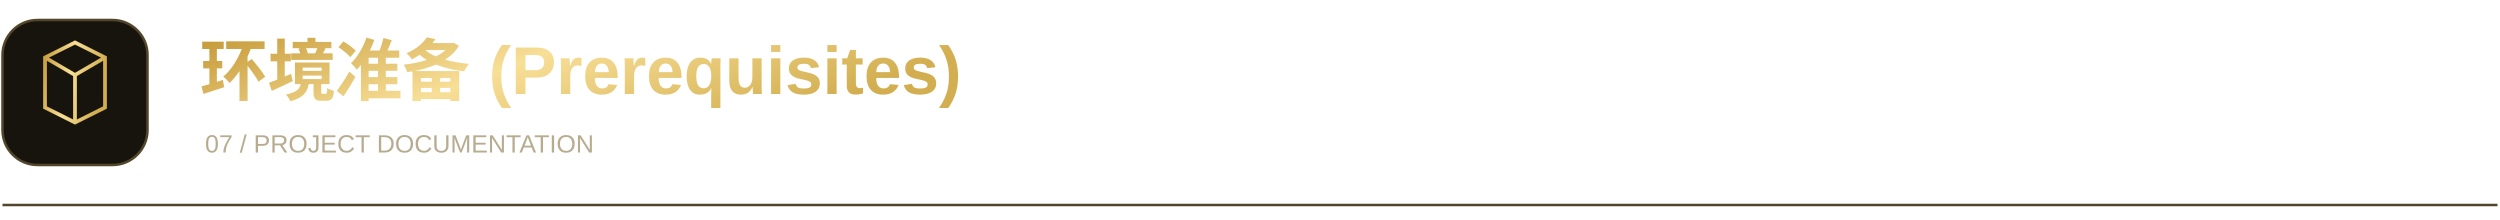
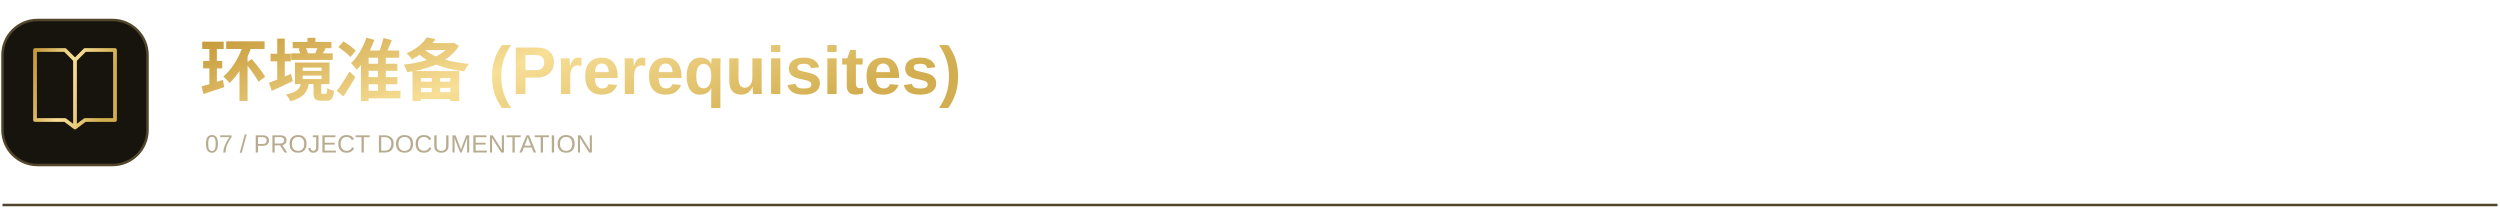
<svg xmlns="http://www.w3.org/2000/svg" width="1000" height="88" viewBox="0 0 1000 88" role="img">
  <defs>
    <linearGradient id="gold" x1="0%" y1="0%" x2="100%" y2="25%">
      <stop offset="0%" stop-color="#C59938" />
      <stop offset="48%" stop-color="#F8DF97" />
      <stop offset="100%" stop-color="#D2AE50" />
    </linearGradient>
    <linearGradient id="shine">
      <stop stop-color="#FFF3C8" stop-opacity="0" />
      <stop offset=".48" stop-color="#D6B960" stop-opacity=".15" />
      <stop offset=".53" stop-color="#FFF8E4" stop-opacity=".7" />
      <stop offset=".59" stop-color="#D6B960" stop-opacity=".12" />
      <stop offset="1" stop-color="#FFF3C8" stop-opacity="0" />
    </linearGradient>
    <clipPath id="hero">
      <rect x="1" y="1" width="998" height="258" rx="18" />
    </clipPath>
  </defs>
  <rect x="1" y="8" width="58" height="58" rx="14" fill="#17140D" stroke="#51452B" />
-   <path d="M18 23l12-6 12 6v20l-12 6-12-6z M18 23l12 7 12-7 M30 30v19" fill="none" stroke="url(#gold)" stroke-width="1.5" />
+   <path d="M14 20h12l4 4 4-4h12v28H34l-4 3-4-3H14z M30 24v27" fill="none" stroke="url(#gold)" stroke-width="1.5" stroke-linejoin="round" stroke-linecap="round" />
  <text x="80" y="38" font-family="Segoe UI,Microsoft YaHei,Arial,sans-serif" font-size="27" font-weight="700" fill="url(#gold)">环境准备 (Prerequisites)</text>
  <text x="82" y="61" font-family="Segoe UI,Microsoft YaHei,Arial,sans-serif" font-size="10" font-weight="400" fill="#B8AC90">07 / PROJECT DOCUMENTATION</text>
  <path d="M1 82H999" stroke="#51452B" />
</svg>
